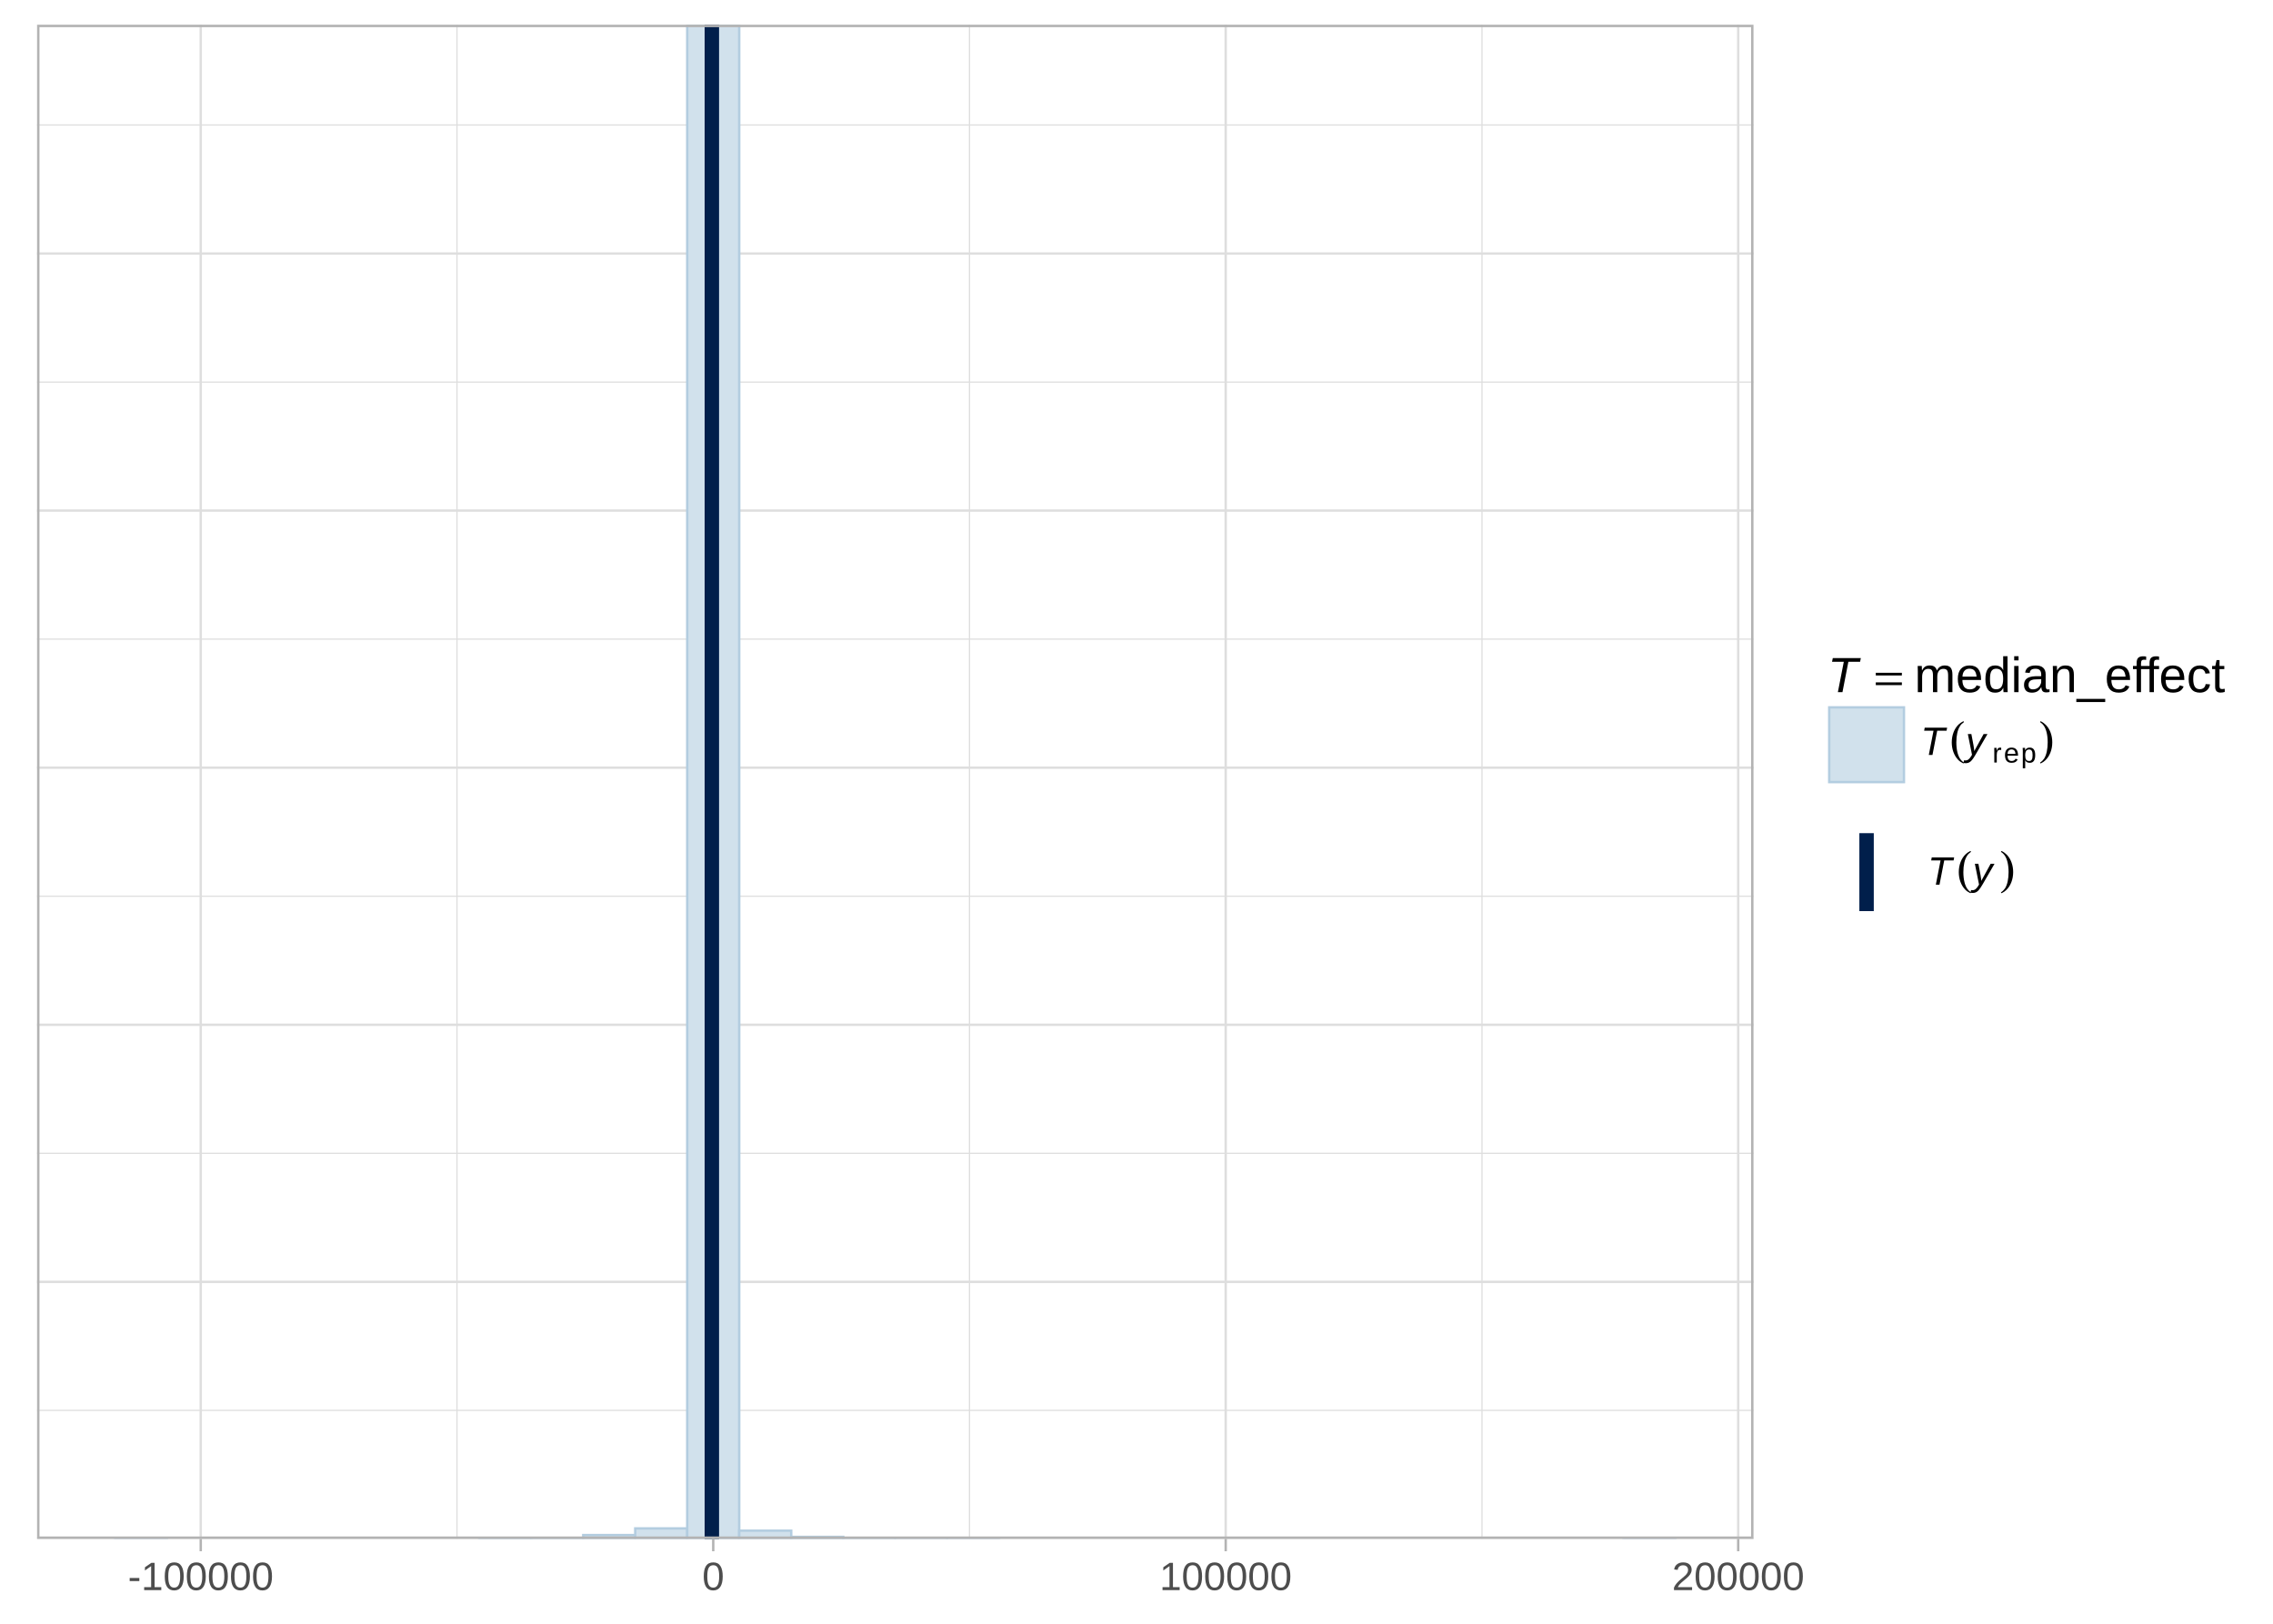
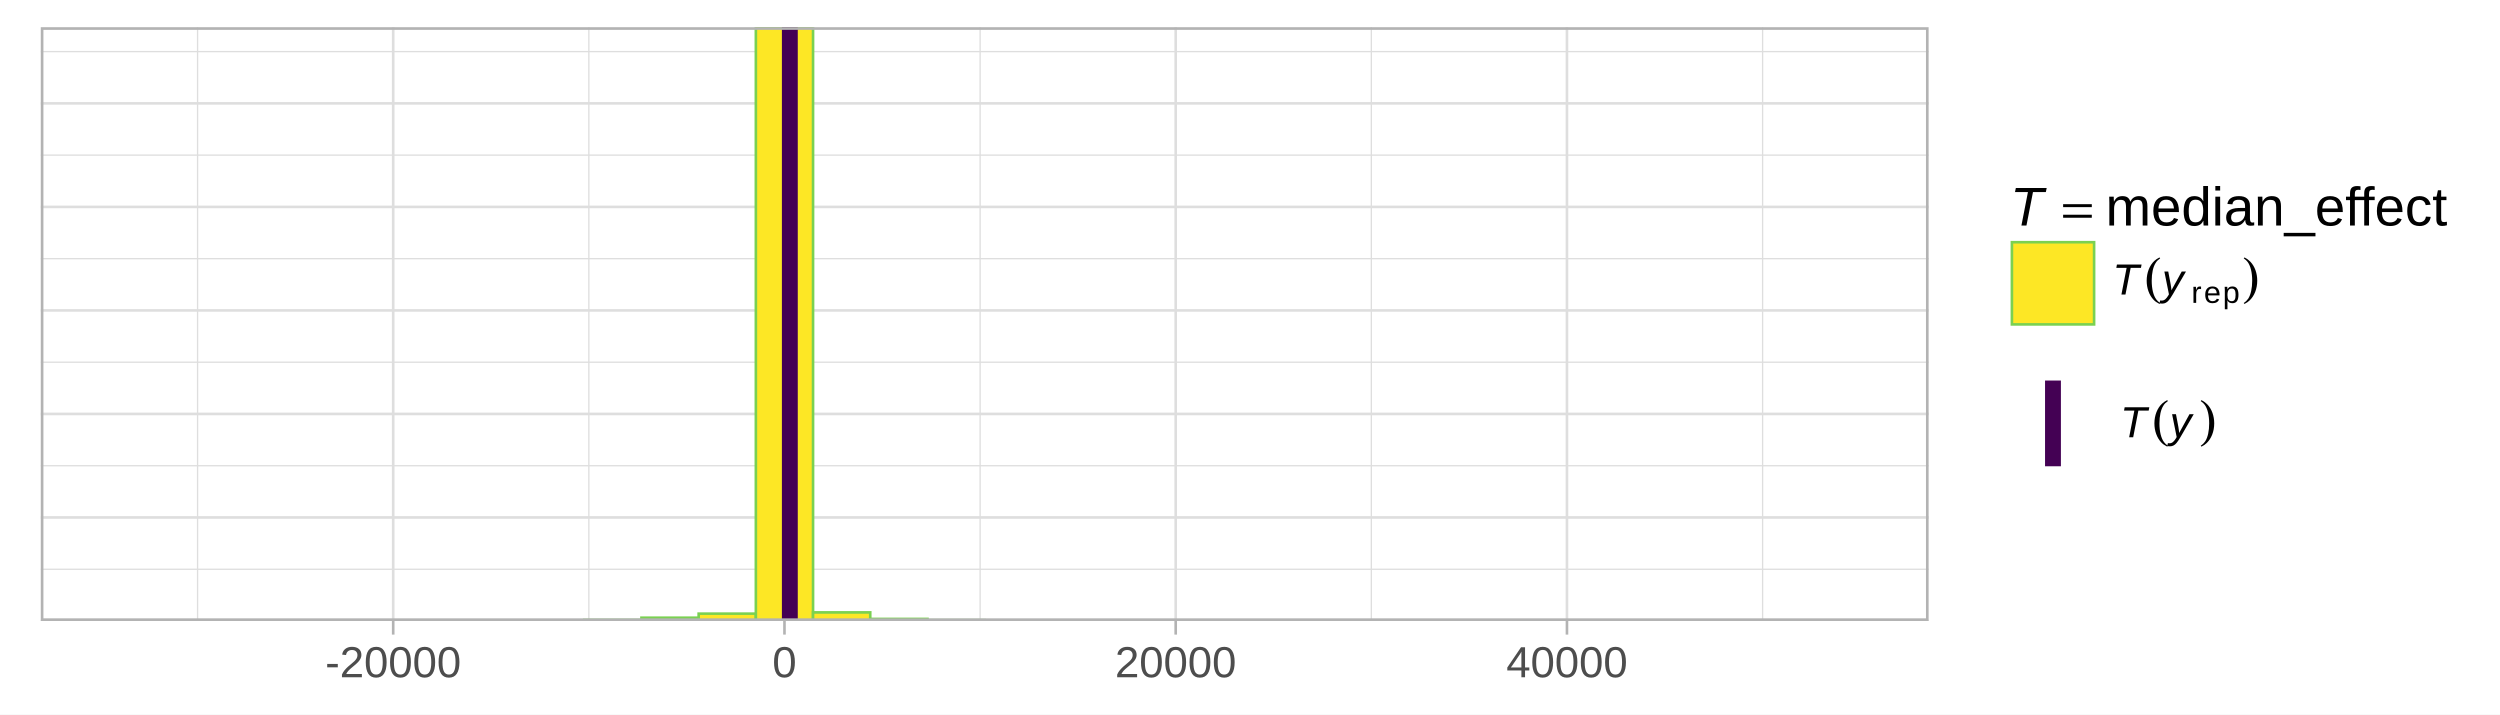
- <svg xmlns="http://www.w3.org/2000/svg" class="svglite" width="504.00pt" height="360.00pt" viewBox="0 0 504.00 360.00">
+ <svg xmlns="http://www.w3.org/2000/svg" class="svglite" width="504.00pt" height="144.00pt" viewBox="0 0 504.00 144.00">
  <defs>
    <style type="text/css">
    .svglite line, .svglite polyline, .svglite polygon, .svglite path, .svglite rect, .svglite circle {
      fill: none;
      stroke: #000000;
      stroke-linecap: round;
      stroke-linejoin: round;
      stroke-miterlimit: 10.00;
    }
  </style>
  </defs>
  <rect width="100%" height="100%" style="stroke: none; fill: #FFFFFF;" />
  <defs>
-     <clipPath id="cpMC4wMHw1MDQuMDB8MC4wMHwzNjAuMDA=">
-       <rect x="0.00" y="0.00" width="504.00" height="360.00" />
+     <clipPath id="cpMC4wMHw1MDQuMDB8MC4wMHwxNDQuMDA=">
+       <rect x="0.00" y="0.00" width="504.00" height="144.00" />
    </clipPath>
  </defs>
-   <g clip-path="url(#cpMC4wMHw1MDQuMDB8MC4wMHwzNjAuMDA=)">
-     <rect x="0" y="0.00" width="504.00" height="360.00" style="stroke-width: 1.07; stroke: #FFFFFF; fill: #FFFFFF;" />
+   <g clip-path="url(#cpMC4wMHw1MDQuMDB8MC4wMHwxNDQuMDA=)">
+     <rect x="0" y="0.00" width="504.00" height="144.00" style="stroke-width: 1.07; stroke: #FFFFFF; fill: #FFFFFF;" />
  </g>
  <defs>
-     <clipPath id="cpOC4yMnwzODguODF8NS40OHwzNDEuMTk=">
-       <rect x="8.22" y="5.48" width="380.59" height="335.71" />
+     <clipPath id="cpOC4yMnwzODguODF8NS40OHwxMjUuMTk=">
+       <rect x="8.22" y="5.48" width="380.59" height="119.71" />
    </clipPath>
  </defs>
-   <g clip-path="url(#cpOC4yMnwzODguODF8NS40OHwzNDEuMTk=)">
-     <rect x="8.22" y="5.48" width="380.59" height="335.71" style="stroke-width: 1.07; stroke: none; fill: #FFFFFF;" />
-     <polyline points="8.22,312.70 388.81,312.70 " style="stroke-width: 0.27; stroke: #DEDEDE; stroke-linecap: butt;" />
-     <polyline points="8.22,255.70 388.81,255.70 " style="stroke-width: 0.27; stroke: #DEDEDE; stroke-linecap: butt;" />
-     <polyline points="8.22,198.70 388.81,198.70 " style="stroke-width: 0.27; stroke: #DEDEDE; stroke-linecap: butt;" />
-     <polyline points="8.22,141.70 388.81,141.70 " style="stroke-width: 0.27; stroke: #DEDEDE; stroke-linecap: butt;" />
-     <polyline points="8.22,84.71 388.81,84.71 " style="stroke-width: 0.27; stroke: #DEDEDE; stroke-linecap: butt;" />
-     <polyline points="8.22,27.71 388.81,27.71 " style="stroke-width: 0.27; stroke: #DEDEDE; stroke-linecap: butt;" />
-     <polyline points="101.33,341.19 101.33,5.48 " style="stroke-width: 0.27; stroke: #DEDEDE; stroke-linecap: butt;" />
-     <polyline points="214.97,341.19 214.97,5.48 " style="stroke-width: 0.27; stroke: #DEDEDE; stroke-linecap: butt;" />
-     <polyline points="328.60,341.19 328.60,5.48 " style="stroke-width: 0.27; stroke: #DEDEDE; stroke-linecap: butt;" />
-     <polyline points="8.22,341.19 388.81,341.19 " style="stroke-width: 0.53; stroke: #DEDEDE; stroke-linecap: butt;" />
-     <polyline points="8.22,284.20 388.81,284.20 " style="stroke-width: 0.53; stroke: #DEDEDE; stroke-linecap: butt;" />
-     <polyline points="8.22,227.20 388.81,227.20 " style="stroke-width: 0.53; stroke: #DEDEDE; stroke-linecap: butt;" />
-     <polyline points="8.22,170.20 388.81,170.20 " style="stroke-width: 0.53; stroke: #DEDEDE; stroke-linecap: butt;" />
-     <polyline points="8.22,113.20 388.81,113.20 " style="stroke-width: 0.53; stroke: #DEDEDE; stroke-linecap: butt;" />
-     <polyline points="8.22,56.21 388.81,56.21 " style="stroke-width: 0.53; stroke: #DEDEDE; stroke-linecap: butt;" />
-     <polyline points="44.51,341.19 44.51,5.48 " style="stroke-width: 0.53; stroke: #DEDEDE; stroke-linecap: butt;" />
-     <polyline points="158.15,341.19 158.15,5.48 " style="stroke-width: 0.53; stroke: #DEDEDE; stroke-linecap: butt;" />
-     <polyline points="271.78,341.19 271.78,5.48 " style="stroke-width: 0.53; stroke: #DEDEDE; stroke-linecap: butt;" />
-     <polyline points="385.42,341.19 385.42,5.48 " style="stroke-width: 0.53; stroke: #DEDEDE; stroke-linecap: butt;" />
-     <rect x="25.52" y="341.14" width="11.53" height="0.057" style="stroke-width: 0.53; stroke: #B3CDE0; stroke-linecap: square; stroke-linejoin: miter; fill: #D1E1EC;" />
-     <rect x="37.05" y="341.19" width="11.53" height="0.00" style="stroke-width: 0.53; stroke: #B3CDE0; stroke-linecap: square; stroke-linejoin: miter; fill: #D1E1EC;" />
-     <rect x="48.58" y="341.19" width="11.53" height="0.00" style="stroke-width: 0.53; stroke: #B3CDE0; stroke-linecap: square; stroke-linejoin: miter; fill: #D1E1EC;" />
-     <rect x="60.12" y="341.19" width="11.53" height="0.00" style="stroke-width: 0.53; stroke: #B3CDE0; stroke-linecap: square; stroke-linejoin: miter; fill: #D1E1EC;" />
-     <rect x="71.65" y="341.19" width="11.53" height="0.00" style="stroke-width: 0.53; stroke: #B3CDE0; stroke-linecap: square; stroke-linejoin: miter; fill: #D1E1EC;" />
-     <rect x="83.18" y="341.19" width="11.53" height="0.00" style="stroke-width: 0.53; stroke: #B3CDE0; stroke-linecap: square; stroke-linejoin: miter; fill: #D1E1EC;" />
-     <rect x="94.72" y="341.19" width="11.53" height="0.00" style="stroke-width: 0.53; stroke: #B3CDE0; stroke-linecap: square; stroke-linejoin: miter; fill: #D1E1EC;" />
-     <rect x="106.25" y="341.02" width="11.53" height="0.17" style="stroke-width: 0.53; stroke: #B3CDE0; stroke-linecap: square; stroke-linejoin: miter; fill: #D1E1EC;" />
-     <rect x="117.78" y="340.97" width="11.53" height="0.23" style="stroke-width: 0.53; stroke: #B3CDE0; stroke-linecap: square; stroke-linejoin: miter; fill: #D1E1EC;" />
-     <rect x="129.32" y="340.34" width="11.53" height="0.85" style="stroke-width: 0.53; stroke: #B3CDE0; stroke-linecap: square; stroke-linejoin: miter; fill: #D1E1EC;" />
-     <rect x="140.85" y="338.86" width="11.53" height="2.34" style="stroke-width: 0.53; stroke: #B3CDE0; stroke-linecap: square; stroke-linejoin: miter; fill: #D1E1EC;" />
-     <rect x="152.38" y="5.48" width="11.53" height="335.71" style="stroke-width: 0.53; stroke: #B3CDE0; stroke-linecap: square; stroke-linejoin: miter; fill: #D1E1EC;" />
-     <rect x="163.91" y="339.37" width="11.53" height="1.82" style="stroke-width: 0.53; stroke: #B3CDE0; stroke-linecap: square; stroke-linejoin: miter; fill: #D1E1EC;" />
-     <rect x="175.45" y="340.74" width="11.53" height="0.46" style="stroke-width: 0.53; stroke: #B3CDE0; stroke-linecap: square; stroke-linejoin: miter; fill: #D1E1EC;" />
-     <rect x="186.98" y="341.02" width="11.53" height="0.17" style="stroke-width: 0.53; stroke: #B3CDE0; stroke-linecap: square; stroke-linejoin: miter; fill: #D1E1EC;" />
-     <rect x="198.51" y="341.14" width="11.53" height="0.057" style="stroke-width: 0.53; stroke: #B3CDE0; stroke-linecap: square; stroke-linejoin: miter; fill: #D1E1EC;" />
-     <rect x="210.05" y="341.14" width="11.53" height="0.057" style="stroke-width: 0.53; stroke: #B3CDE0; stroke-linecap: square; stroke-linejoin: miter; fill: #D1E1EC;" />
-     <rect x="221.58" y="341.19" width="11.53" height="0.00" style="stroke-width: 0.53; stroke: #B3CDE0; stroke-linecap: square; stroke-linejoin: miter; fill: #D1E1EC;" />
-     <rect x="233.11" y="341.19" width="11.53" height="0.00" style="stroke-width: 0.53; stroke: #B3CDE0; stroke-linecap: square; stroke-linejoin: miter; fill: #D1E1EC;" />
-     <rect x="244.64" y="341.19" width="11.53" height="0.00" style="stroke-width: 0.53; stroke: #B3CDE0; stroke-linecap: square; stroke-linejoin: miter; fill: #D1E1EC;" />
-     <rect x="256.18" y="341.19" width="11.53" height="0.00" style="stroke-width: 0.53; stroke: #B3CDE0; stroke-linecap: square; stroke-linejoin: miter; fill: #D1E1EC;" />
-     <rect x="267.71" y="341.19" width="11.53" height="0.00" style="stroke-width: 0.53; stroke: #B3CDE0; stroke-linecap: square; stroke-linejoin: miter; fill: #D1E1EC;" />
-     <rect x="279.24" y="341.19" width="11.53" height="0.00" style="stroke-width: 0.53; stroke: #B3CDE0; stroke-linecap: square; stroke-linejoin: miter; fill: #D1E1EC;" />
-     <rect x="290.78" y="341.19" width="11.53" height="0.00" style="stroke-width: 0.53; stroke: #B3CDE0; stroke-linecap: square; stroke-linejoin: miter; fill: #D1E1EC;" />
-     <rect x="302.31" y="341.19" width="11.53" height="0.00" style="stroke-width: 0.53; stroke: #B3CDE0; stroke-linecap: square; stroke-linejoin: miter; fill: #D1E1EC;" />
-     <rect x="313.84" y="341.19" width="11.53" height="0.00" style="stroke-width: 0.53; stroke: #B3CDE0; stroke-linecap: square; stroke-linejoin: miter; fill: #D1E1EC;" />
-     <rect x="325.38" y="341.19" width="11.53" height="0.00" style="stroke-width: 0.53; stroke: #B3CDE0; stroke-linecap: square; stroke-linejoin: miter; fill: #D1E1EC;" />
-     <rect x="336.91" y="341.19" width="11.53" height="0.00" style="stroke-width: 0.53; stroke: #B3CDE0; stroke-linecap: square; stroke-linejoin: miter; fill: #D1E1EC;" />
-     <rect x="348.44" y="341.19" width="11.53" height="0.00" style="stroke-width: 0.53; stroke: #B3CDE0; stroke-linecap: square; stroke-linejoin: miter; fill: #D1E1EC;" />
-     <rect x="359.97" y="341.14" width="11.53" height="0.057" style="stroke-width: 0.53; stroke: #B3CDE0; stroke-linecap: square; stroke-linejoin: miter; fill: #D1E1EC;" />
-     <line x1="157.84" y1="341.19" x2="157.84" y2="5.48" style="stroke-width: 3.20; stroke: #011F4B; stroke-linecap: butt;" />
-     <rect x="8.22" y="5.48" width="380.59" height="335.71" style="stroke-width: 1.07; stroke: #B3B3B3;" />
+   <g clip-path="url(#cpOC4yMnwzODguODF8NS40OHwxMjUuMTk=)">
+     <rect x="8.22" y="5.48" width="380.59" height="119.71" style="stroke-width: 1.07; stroke: none; fill: #FFFFFF;" />
+     <polyline points="8.22,114.76 388.81,114.76 " style="stroke-width: 0.27; stroke: #DEDEDE; stroke-linecap: butt;" />
+     <polyline points="8.22,93.89 388.81,93.89 " style="stroke-width: 0.27; stroke: #DEDEDE; stroke-linecap: butt;" />
+     <polyline points="8.22,73.02 388.81,73.02 " style="stroke-width: 0.27; stroke: #DEDEDE; stroke-linecap: butt;" />
+     <polyline points="8.22,52.15 388.81,52.15 " style="stroke-width: 0.27; stroke: #DEDEDE; stroke-linecap: butt;" />
+     <polyline points="8.22,31.28 388.81,31.28 " style="stroke-width: 0.27; stroke: #DEDEDE; stroke-linecap: butt;" />
+     <polyline points="8.22,10.40 388.81,10.40 " style="stroke-width: 0.27; stroke: #DEDEDE; stroke-linecap: butt;" />
+     <polyline points="39.83,125.19 39.83,5.48 " style="stroke-width: 0.27; stroke: #DEDEDE; stroke-linecap: butt;" />
+     <polyline points="118.71,125.19 118.71,5.48 " style="stroke-width: 0.27; stroke: #DEDEDE; stroke-linecap: butt;" />
+     <polyline points="197.59,125.19 197.59,5.48 " style="stroke-width: 0.27; stroke: #DEDEDE; stroke-linecap: butt;" />
+     <polyline points="276.46,125.19 276.46,5.48 " style="stroke-width: 0.27; stroke: #DEDEDE; stroke-linecap: butt;" />
+     <polyline points="355.34,125.19 355.34,5.48 " style="stroke-width: 0.27; stroke: #DEDEDE; stroke-linecap: butt;" />
+     <polyline points="8.22,125.19 388.81,125.19 " style="stroke-width: 0.53; stroke: #DEDEDE; stroke-linecap: butt;" />
+     <polyline points="8.22,104.32 388.81,104.32 " style="stroke-width: 0.53; stroke: #DEDEDE; stroke-linecap: butt;" />
+     <polyline points="8.22,83.45 388.81,83.45 " style="stroke-width: 0.53; stroke: #DEDEDE; stroke-linecap: butt;" />
+     <polyline points="8.22,62.58 388.81,62.58 " style="stroke-width: 0.53; stroke: #DEDEDE; stroke-linecap: butt;" />
+     <polyline points="8.22,41.71 388.81,41.71 " style="stroke-width: 0.53; stroke: #DEDEDE; stroke-linecap: butt;" />
+     <polyline points="8.22,20.84 388.81,20.84 " style="stroke-width: 0.53; stroke: #DEDEDE; stroke-linecap: butt;" />
+     <polyline points="79.27,125.19 79.27,5.48 " style="stroke-width: 0.53; stroke: #DEDEDE; stroke-linecap: butt;" />
+     <polyline points="158.15,125.19 158.15,5.48 " style="stroke-width: 0.53; stroke: #DEDEDE; stroke-linecap: butt;" />
+     <polyline points="237.02,125.19 237.02,5.48 " style="stroke-width: 0.53; stroke: #DEDEDE; stroke-linecap: butt;" />
+     <polyline points="315.90,125.19 315.90,5.48 " style="stroke-width: 0.53; stroke: #DEDEDE; stroke-linecap: butt;" />
+     <rect x="25.52" y="125.17" width="11.53" height="0.021" style="stroke-width: 0.53; stroke: #7AD151; stroke-linecap: square; stroke-linejoin: miter; fill: #FDE725;" />
+     <rect x="37.05" y="125.13" width="11.53" height="0.063" style="stroke-width: 0.53; stroke: #7AD151; stroke-linecap: square; stroke-linejoin: miter; fill: #FDE725;" />
+     <rect x="48.58" y="125.17" width="11.53" height="0.021" style="stroke-width: 0.53; stroke: #7AD151; stroke-linecap: square; stroke-linejoin: miter; fill: #FDE725;" />
+     <rect x="60.12" y="125.17" width="11.53" height="0.021" style="stroke-width: 0.53; stroke: #7AD151; stroke-linecap: square; stroke-linejoin: miter; fill: #FDE725;" />
+     <rect x="71.65" y="125.17" width="11.53" height="0.021" style="stroke-width: 0.53; stroke: #7AD151; stroke-linecap: square; stroke-linejoin: miter; fill: #FDE725;" />
+     <rect x="83.18" y="125.11" width="11.53" height="0.083" style="stroke-width: 0.53; stroke: #7AD151; stroke-linecap: square; stroke-linejoin: miter; fill: #FDE725;" />
+     <rect x="94.72" y="125.15" width="11.53" height="0.042" style="stroke-width: 0.53; stroke: #7AD151; stroke-linecap: square; stroke-linejoin: miter; fill: #FDE725;" />
+     <rect x="106.25" y="125.05" width="11.53" height="0.15" style="stroke-width: 0.53; stroke: #7AD151; stroke-linecap: square; stroke-linejoin: miter; fill: #FDE725;" />
+     <rect x="117.78" y="124.99" width="11.53" height="0.21" style="stroke-width: 0.53; stroke: #7AD151; stroke-linecap: square; stroke-linejoin: miter; fill: #FDE725;" />
+     <rect x="129.32" y="124.53" width="11.53" height="0.67" style="stroke-width: 0.53; stroke: #7AD151; stroke-linecap: square; stroke-linejoin: miter; fill: #FDE725;" />
+     <rect x="140.85" y="123.71" width="11.53" height="1.48" style="stroke-width: 0.53; stroke: #7AD151; stroke-linecap: square; stroke-linejoin: miter; fill: #FDE725;" />
+     <rect x="152.38" y="5.48" width="11.53" height="119.71" style="stroke-width: 0.53; stroke: #7AD151; stroke-linecap: square; stroke-linejoin: miter; fill: #FDE725;" />
+     <rect x="163.91" y="123.46" width="11.53" height="1.73" style="stroke-width: 0.53; stroke: #7AD151; stroke-linecap: square; stroke-linejoin: miter; fill: #FDE725;" />
+     <rect x="175.45" y="124.78" width="11.53" height="0.42" style="stroke-width: 0.53; stroke: #7AD151; stroke-linecap: square; stroke-linejoin: miter; fill: #FDE725;" />
+     <rect x="186.98" y="125.03" width="11.53" height="0.17" style="stroke-width: 0.53; stroke: #7AD151; stroke-linecap: square; stroke-linejoin: miter; fill: #FDE725;" />
+     <rect x="198.51" y="125.09" width="11.53" height="0.10" style="stroke-width: 0.53; stroke: #7AD151; stroke-linecap: square; stroke-linejoin: miter; fill: #FDE725;" />
+     <rect x="210.05" y="125.11" width="11.53" height="0.083" style="stroke-width: 0.53; stroke: #7AD151; stroke-linecap: square; stroke-linejoin: miter; fill: #FDE725;" />
+     <rect x="221.58" y="125.15" width="11.53" height="0.042" style="stroke-width: 0.53; stroke: #7AD151; stroke-linecap: square; stroke-linejoin: miter; fill: #FDE725;" />
+     <rect x="233.11" y="125.15" width="11.53" height="0.042" style="stroke-width: 0.53; stroke: #7AD151; stroke-linecap: square; stroke-linejoin: miter; fill: #FDE725;" />
+     <rect x="244.64" y="125.15" width="11.53" height="0.042" style="stroke-width: 0.53; stroke: #7AD151; stroke-linecap: square; stroke-linejoin: miter; fill: #FDE725;" />
+     <rect x="256.18" y="125.19" width="11.53" height="0.00" style="stroke-width: 0.53; stroke: #7AD151; stroke-linecap: square; stroke-linejoin: miter; fill: #FDE725;" />
+     <rect x="267.71" y="125.19" width="11.53" height="0.00" style="stroke-width: 0.53; stroke: #7AD151; stroke-linecap: square; stroke-linejoin: miter; fill: #FDE725;" />
+     <rect x="279.24" y="125.17" width="11.53" height="0.021" style="stroke-width: 0.53; stroke: #7AD151; stroke-linecap: square; stroke-linejoin: miter; fill: #FDE725;" />
+     <rect x="290.78" y="125.13" width="11.53" height="0.063" style="stroke-width: 0.53; stroke: #7AD151; stroke-linecap: square; stroke-linejoin: miter; fill: #FDE725;" />
+     <rect x="302.31" y="125.19" width="11.53" height="0.00" style="stroke-width: 0.53; stroke: #7AD151; stroke-linecap: square; stroke-linejoin: miter; fill: #FDE725;" />
+     <rect x="313.84" y="125.19" width="11.53" height="0.00" style="stroke-width: 0.53; stroke: #7AD151; stroke-linecap: square; stroke-linejoin: miter; fill: #FDE725;" />
+     <rect x="325.38" y="125.19" width="11.53" height="0.00" style="stroke-width: 0.53; stroke: #7AD151; stroke-linecap: square; stroke-linejoin: miter; fill: #FDE725;" />
+     <rect x="336.91" y="125.19" width="11.53" height="0.00" style="stroke-width: 0.53; stroke: #7AD151; stroke-linecap: square; stroke-linejoin: miter; fill: #FDE725;" />
+     <rect x="348.44" y="125.19" width="11.53" height="0.00" style="stroke-width: 0.53; stroke: #7AD151; stroke-linecap: square; stroke-linejoin: miter; fill: #FDE725;" />
+     <rect x="359.97" y="125.17" width="11.53" height="0.021" style="stroke-width: 0.53; stroke: #7AD151; stroke-linecap: square; stroke-linejoin: miter; fill: #FDE725;" />
+     <line x1="159.23" y1="125.19" x2="159.23" y2="5.48" style="stroke-width: 3.20; stroke: #440154; stroke-linecap: butt;" />
+     <rect x="8.22" y="5.48" width="380.59" height="119.71" style="stroke-width: 1.07; stroke: #B3B3B3;" />
  </g>
-   <g clip-path="url(#cpMC4wMHw1MDQuMDB8MC4wMHwzNjAuMDA=)">
-     <polyline points="44.51,343.93 44.51,341.19 " style="stroke-width: 0.53; stroke: #B3B3B3; stroke-linecap: butt;" />
-     <polyline points="158.15,343.93 158.15,341.19 " style="stroke-width: 0.53; stroke: #B3B3B3; stroke-linecap: butt;" />
-     <polyline points="271.78,343.93 271.78,341.19 " style="stroke-width: 0.53; stroke: #B3B3B3; stroke-linecap: butt;" />
-     <polyline points="385.42,343.93 385.42,341.19 " style="stroke-width: 0.53; stroke: #B3B3B3; stroke-linecap: butt;" />
-     <text x="44.51" y="352.54" text-anchor="middle" style="font-size: 8.80px; fill: #4D4D4D; font-family: Arimo;" textLength="36.74px" lengthAdjust="spacingAndGlyphs">-100000</text>
-     <text x="158.15" y="352.54" text-anchor="middle" style="font-size: 8.80px; fill: #4D4D4D; font-family: Arimo;" textLength="5.59px" lengthAdjust="spacingAndGlyphs">0</text>
-     <text x="271.78" y="352.54" text-anchor="middle" style="font-size: 8.80px; fill: #4D4D4D; font-family: Arimo;" textLength="33.57px" lengthAdjust="spacingAndGlyphs">100000</text>
-     <text x="385.42" y="352.54" text-anchor="middle" style="font-size: 8.80px; fill: #4D4D4D; font-family: Arimo;" textLength="33.57px" lengthAdjust="spacingAndGlyphs">200000</text>
-     <rect x="399.77" y="139.20" width="98.76" height="40.04" style="stroke-width: 1.07; stroke: none; fill: #FFFFFF;" />
-     <text x="405.24" y="153.46" style="font-size: 11.00px; font-style: italic; font-family: Arimo;" textLength="6.72px" lengthAdjust="spacingAndGlyphs">T</text>
-     <text x="415.80" y="153.46" style="font-size: 11.00px; font-family: Standard Symbols PS;" textLength="6.04px" lengthAdjust="spacingAndGlyphs">=</text>
-     <text x="424.48" y="153.46" style="font-size: 11.00px; font-family: Arimo;" textLength="78.38px" lengthAdjust="spacingAndGlyphs">median_effect</text>
-     <rect x="405.24" y="156.48" width="17.28" height="17.28" style="stroke-width: 1.07; stroke: none; fill: #FFFFFF;" />
-     <rect x="405.60" y="156.83" width="16.57" height="16.57" style="stroke-width: 0.53; stroke: #B3CDE0; stroke-linecap: square; stroke-linejoin: miter; fill: #D1E1EC;" />
-     <text x="425.85" y="167.38" style="font-size: 8.80px; font-style: italic; font-family: Arimo;" textLength="5.37px" lengthAdjust="spacingAndGlyphs">T</text>
-     <text x="432.19" y="167.38" style="font-size: 11.00px; font-family: Standard Symbols PS;" textLength="3.66px" lengthAdjust="spacingAndGlyphs">(</text>
-     <text x="435.85" y="167.38" style="font-size: 8.80px; font-style: italic; font-family: Arimo;" textLength="5.21px" lengthAdjust="spacingAndGlyphs">y</text>
-     <text x="441.78" y="169.06" style="font-size: 6.16px; font-family: Arimo;" textLength="2.53px" lengthAdjust="spacingAndGlyphs">r</text>
-     <text x="444.31" y="169.06" style="font-size: 6.16px; font-family: Arimo;" textLength="3.79px" lengthAdjust="spacingAndGlyphs">e</text>
-     <text x="448.10" y="169.06" style="font-size: 6.16px; font-family: Arimo;" textLength="3.91px" lengthAdjust="spacingAndGlyphs">p</text>
-     <text x="452.01" y="167.38" style="font-size: 11.00px; font-family: Standard Symbols PS;" textLength="3.66px" lengthAdjust="spacingAndGlyphs">)</text>
-     <rect x="399.77" y="179.24" width="52.72" height="28.24" style="stroke-width: 1.07; stroke: none; fill: #FFFFFF;" />
-     <rect x="405.24" y="184.72" width="17.28" height="17.28" style="stroke-width: 1.07; stroke: none; fill: #FFFFFF;" />
-     <line x1="413.88" y1="202.00" x2="413.88" y2="184.72" style="stroke-width: 3.20; stroke: #011F4B; stroke-linecap: butt;" />
-     <text x="427.41" y="196.15" style="font-size: 8.80px; font-style: italic; font-family: Arimo;" textLength="5.37px" lengthAdjust="spacingAndGlyphs">T</text>
-     <text x="433.75" y="196.15" style="font-size: 11.00px; font-family: Standard Symbols PS;" textLength="3.66px" lengthAdjust="spacingAndGlyphs">(</text>
-     <text x="437.41" y="196.15" style="font-size: 8.80px; font-style: italic; font-family: Arimo;" textLength="5.21px" lengthAdjust="spacingAndGlyphs">y</text>
-     <text x="443.34" y="196.15" style="font-size: 11.00px; font-family: Standard Symbols PS;" textLength="3.66px" lengthAdjust="spacingAndGlyphs">)</text>
+   <g clip-path="url(#cpMC4wMHw1MDQuMDB8MC4wMHwxNDQuMDA=)">
+     <polyline points="79.27,127.93 79.27,125.19 " style="stroke-width: 0.53; stroke: #B3B3B3; stroke-linecap: butt;" />
+     <polyline points="158.15,127.93 158.15,125.19 " style="stroke-width: 0.53; stroke: #B3B3B3; stroke-linecap: butt;" />
+     <polyline points="237.02,127.93 237.02,125.19 " style="stroke-width: 0.53; stroke: #B3B3B3; stroke-linecap: butt;" />
+     <polyline points="315.90,127.93 315.90,125.19 " style="stroke-width: 0.53; stroke: #B3B3B3; stroke-linecap: butt;" />
+     <text x="79.27" y="136.54" text-anchor="middle" style="font-size: 8.80px; fill: #4D4D4D; font-family: Arimo;" textLength="31.15px" lengthAdjust="spacingAndGlyphs">-20000</text>
+     <text x="158.15" y="136.54" text-anchor="middle" style="font-size: 8.80px; fill: #4D4D4D; font-family: Arimo;" textLength="5.59px" lengthAdjust="spacingAndGlyphs">0</text>
+     <text x="237.02" y="136.54" text-anchor="middle" style="font-size: 8.80px; fill: #4D4D4D; font-family: Arimo;" textLength="27.97px" lengthAdjust="spacingAndGlyphs">20000</text>
+     <text x="315.90" y="136.54" text-anchor="middle" style="font-size: 8.80px; fill: #4D4D4D; font-family: Arimo;" textLength="27.97px" lengthAdjust="spacingAndGlyphs">40000</text>
+     <rect x="399.77" y="31.20" width="98.76" height="40.04" style="stroke-width: 1.07; stroke: none; fill: #FFFFFF;" />
+     <text x="405.24" y="45.46" style="font-size: 11.00px; font-style: italic; font-family: Arimo;" textLength="6.72px" lengthAdjust="spacingAndGlyphs">T</text>
+     <text x="415.80" y="45.46" style="font-size: 11.00px; font-family: Standard Symbols PS;" textLength="6.04px" lengthAdjust="spacingAndGlyphs">=</text>
+     <text x="424.48" y="45.46" style="font-size: 11.00px; font-family: Arimo;" textLength="78.38px" lengthAdjust="spacingAndGlyphs">median_effect</text>
+     <rect x="405.24" y="48.48" width="17.28" height="17.28" style="stroke-width: 1.07; stroke: none; fill: #FFFFFF;" />
+     <rect x="405.60" y="48.83" width="16.57" height="16.57" style="stroke-width: 0.53; stroke: #7AD151; stroke-linecap: square; stroke-linejoin: miter; fill: #FDE725;" />
+     <text x="425.85" y="59.38" style="font-size: 8.80px; font-style: italic; font-family: Arimo;" textLength="5.37px" lengthAdjust="spacingAndGlyphs">T</text>
+     <text x="432.19" y="59.38" style="font-size: 11.00px; font-family: Standard Symbols PS;" textLength="3.66px" lengthAdjust="spacingAndGlyphs">(</text>
+     <text x="435.85" y="59.38" style="font-size: 8.80px; font-style: italic; font-family: Arimo;" textLength="5.21px" lengthAdjust="spacingAndGlyphs">y</text>
+     <text x="441.78" y="61.06" style="font-size: 6.16px; font-family: Arimo;" textLength="2.53px" lengthAdjust="spacingAndGlyphs">r</text>
+     <text x="444.31" y="61.06" style="font-size: 6.16px; font-family: Arimo;" textLength="3.79px" lengthAdjust="spacingAndGlyphs">e</text>
+     <text x="448.10" y="61.06" style="font-size: 6.16px; font-family: Arimo;" textLength="3.91px" lengthAdjust="spacingAndGlyphs">p</text>
+     <text x="452.01" y="59.38" style="font-size: 11.00px; font-family: Standard Symbols PS;" textLength="3.66px" lengthAdjust="spacingAndGlyphs">)</text>
+     <rect x="399.77" y="71.24" width="52.72" height="28.24" style="stroke-width: 1.07; stroke: none; fill: #FFFFFF;" />
+     <rect x="405.24" y="76.72" width="17.28" height="17.28" style="stroke-width: 1.07; stroke: none; fill: #FFFFFF;" />
+     <line x1="413.88" y1="94.00" x2="413.88" y2="76.72" style="stroke-width: 3.20; stroke: #440154; stroke-linecap: butt;" />
+     <text x="427.41" y="88.15" style="font-size: 8.80px; font-style: italic; font-family: Arimo;" textLength="5.37px" lengthAdjust="spacingAndGlyphs">T</text>
+     <text x="433.75" y="88.15" style="font-size: 11.00px; font-family: Standard Symbols PS;" textLength="3.66px" lengthAdjust="spacingAndGlyphs">(</text>
+     <text x="437.41" y="88.15" style="font-size: 8.80px; font-style: italic; font-family: Arimo;" textLength="5.21px" lengthAdjust="spacingAndGlyphs">y</text>
+     <text x="443.34" y="88.15" style="font-size: 11.00px; font-family: Standard Symbols PS;" textLength="3.66px" lengthAdjust="spacingAndGlyphs">)</text>
  </g>
</svg>
